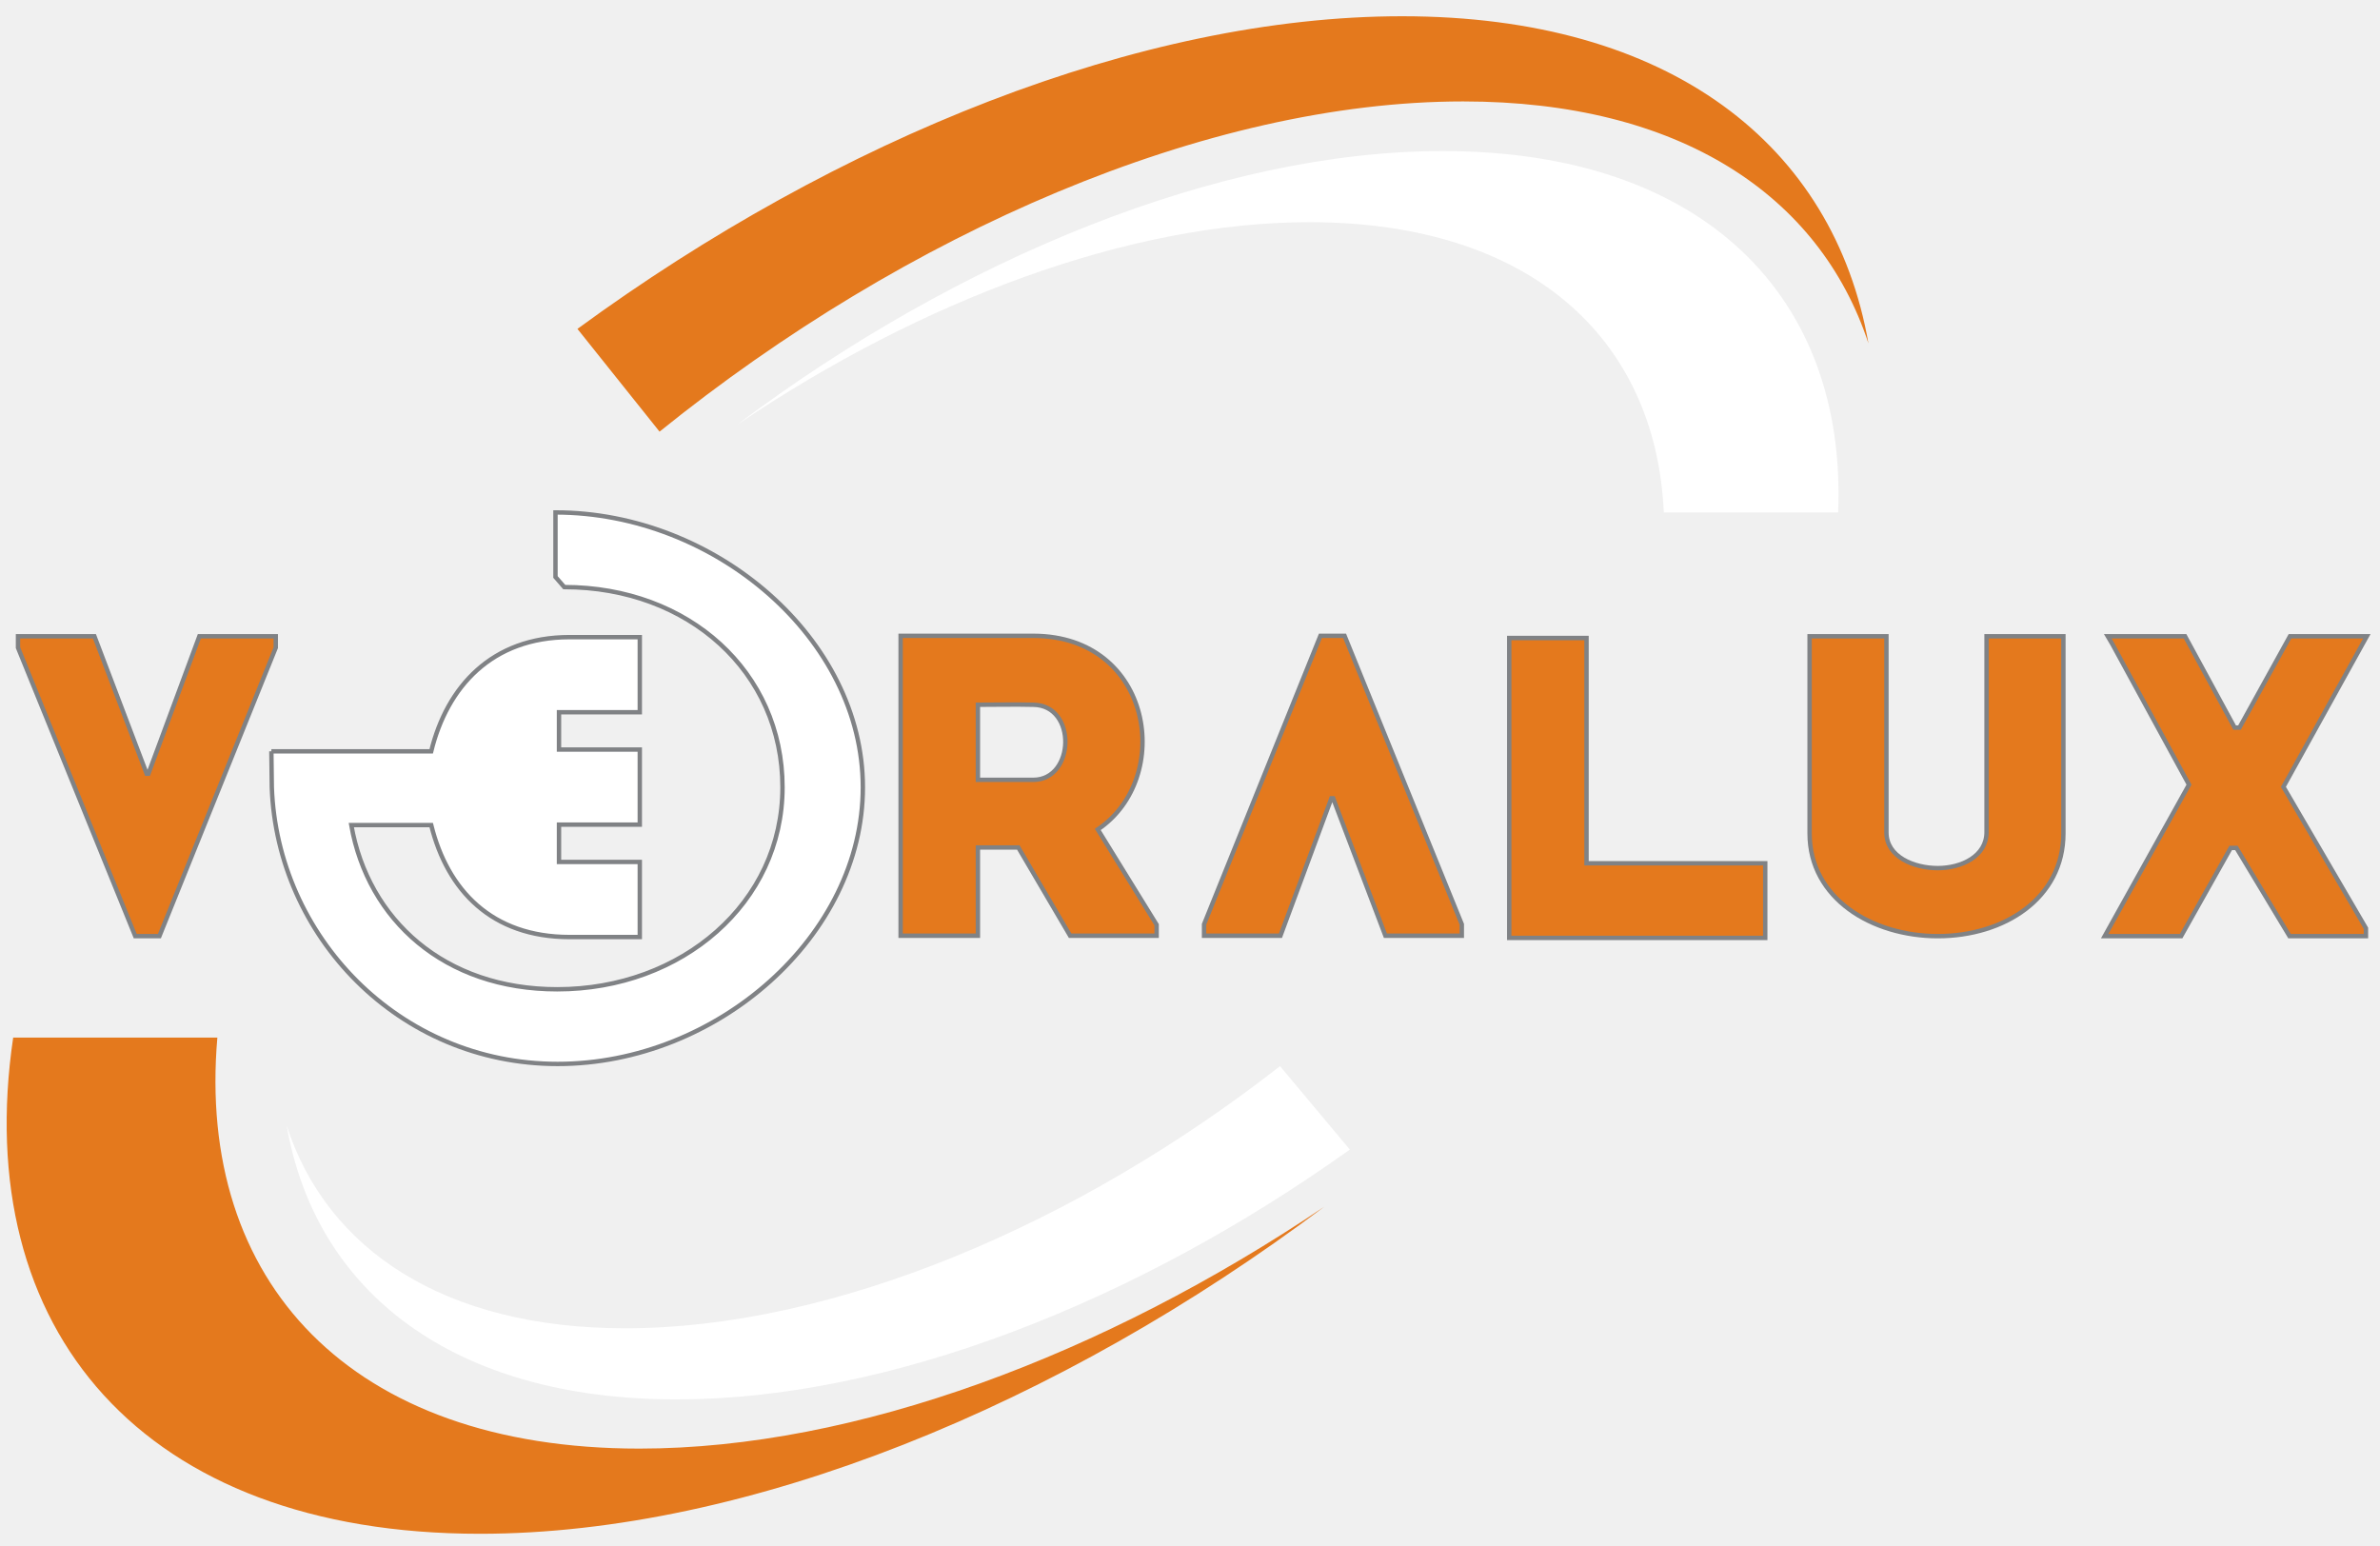
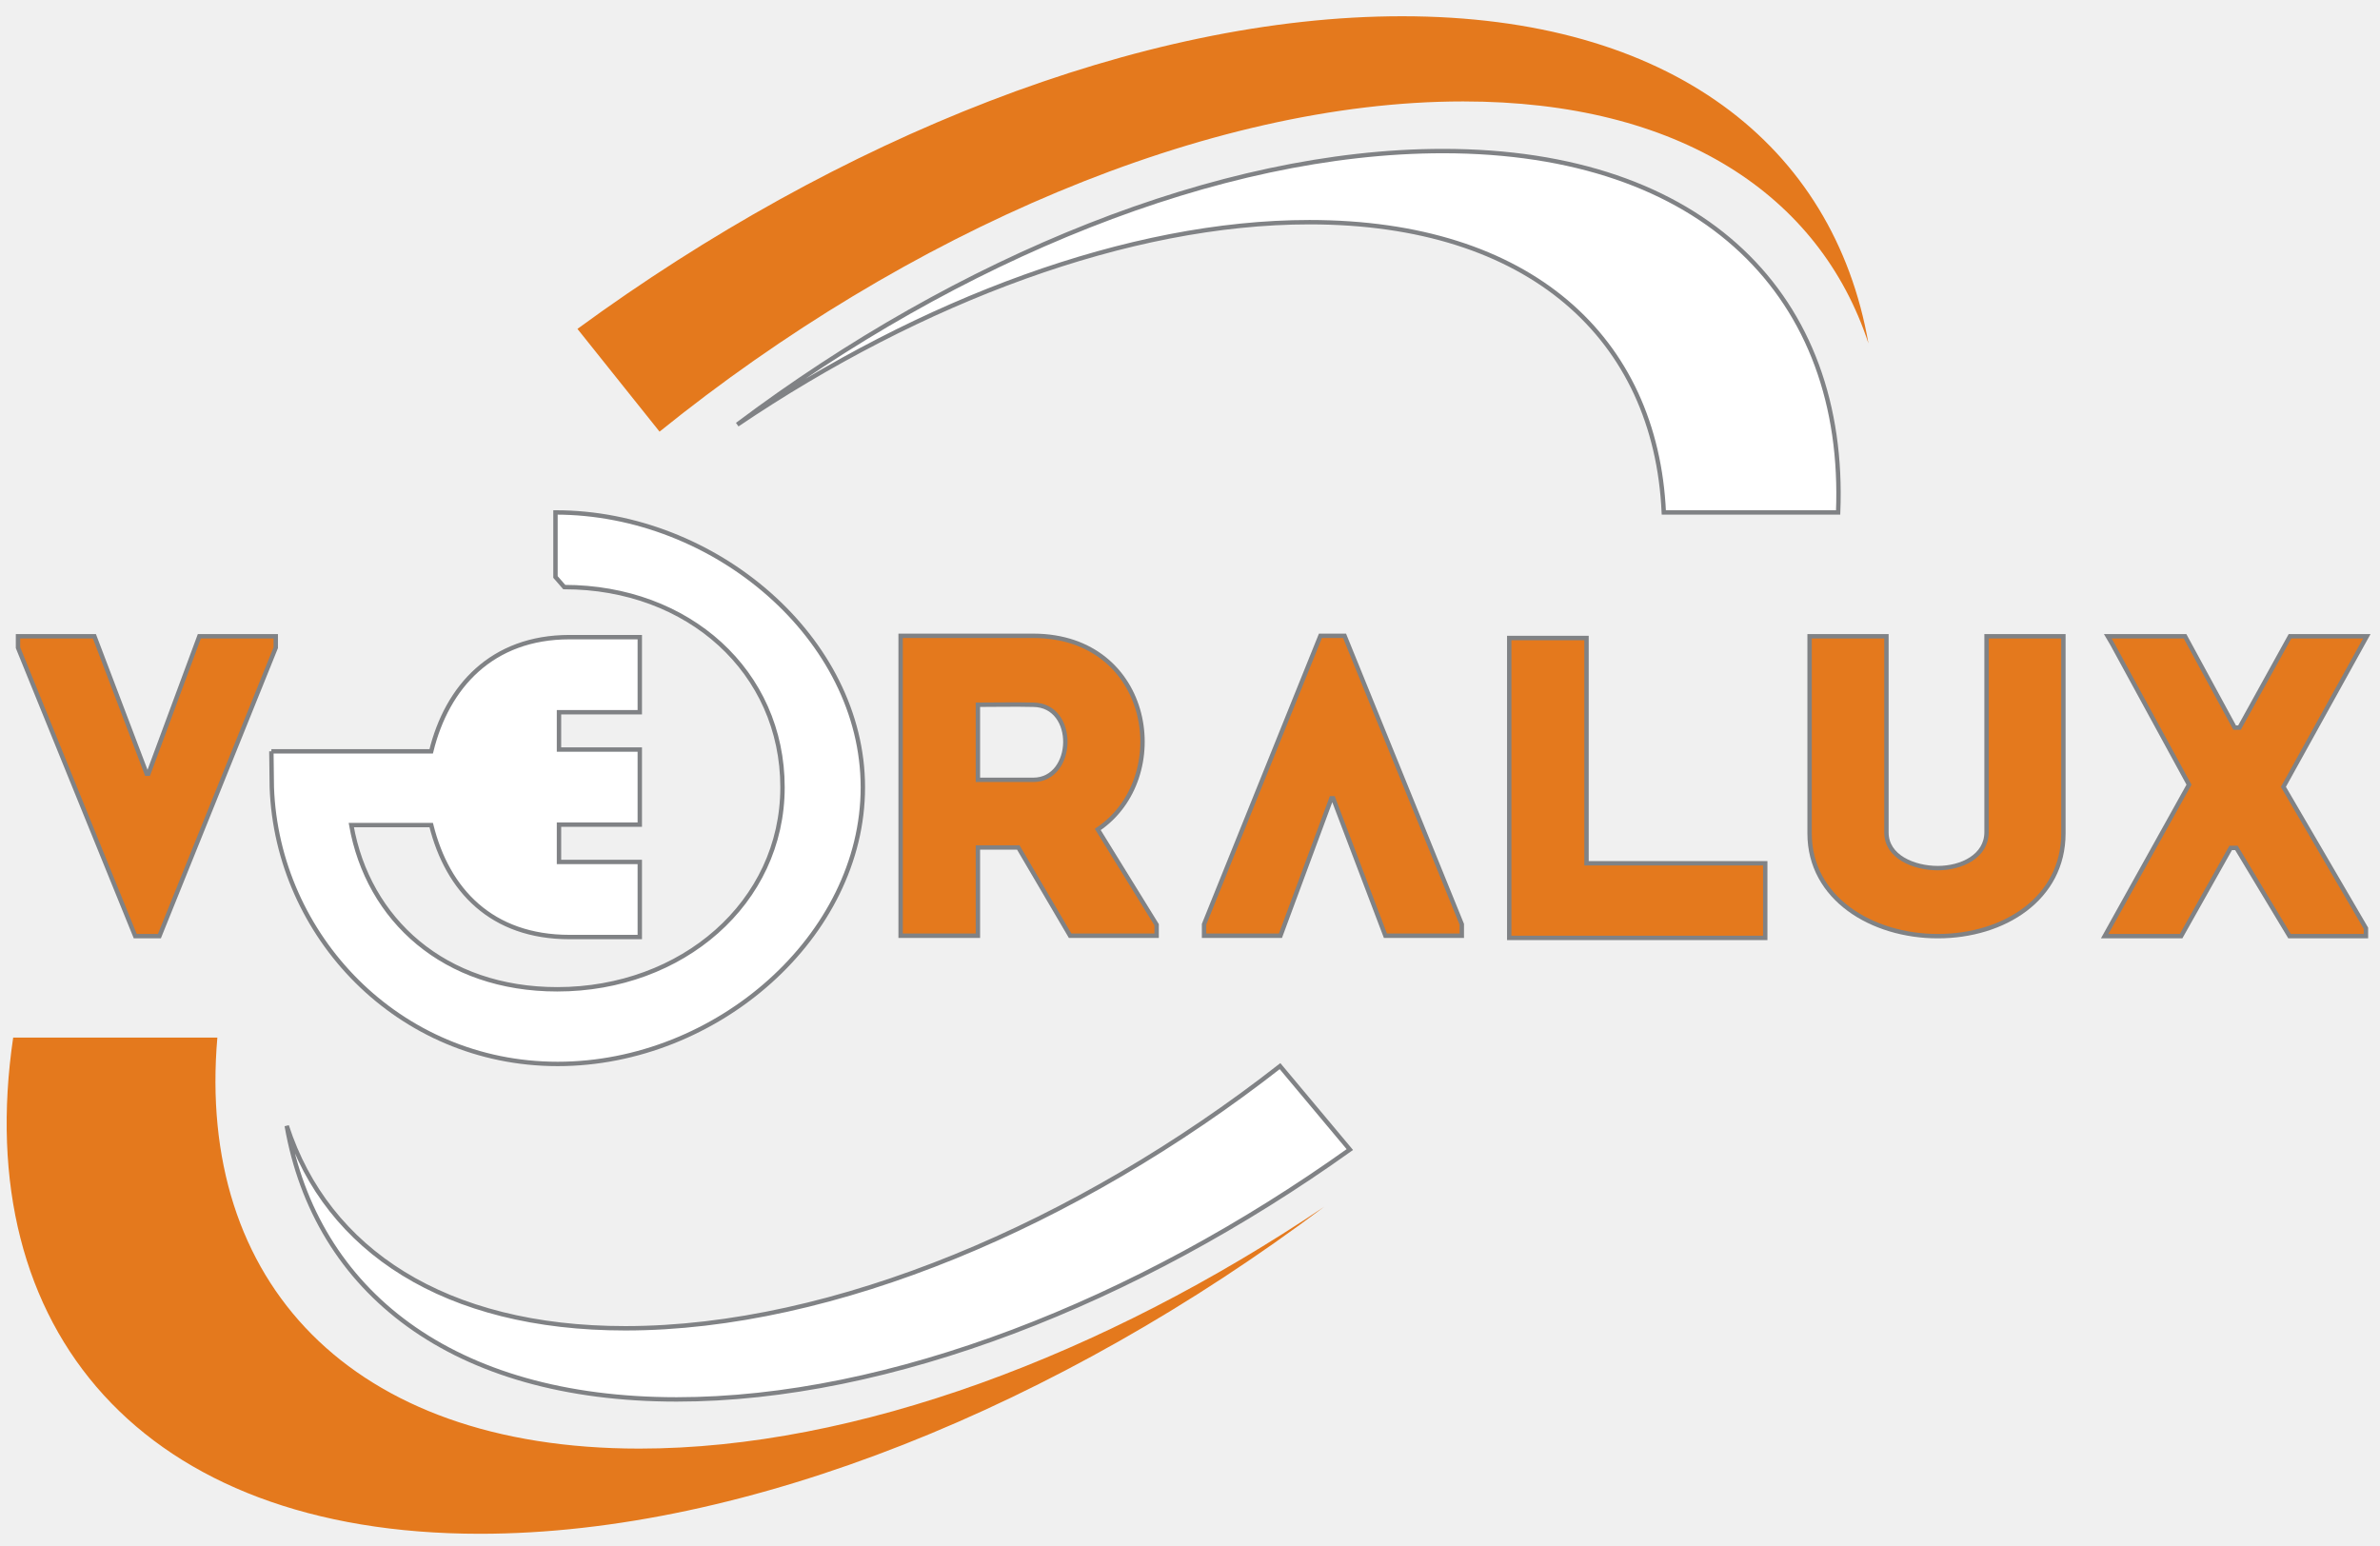
<svg xmlns="http://www.w3.org/2000/svg" version="1.1" id="Layer_1" x="0px" y="0px" viewBox="0 0 542 352" style="enable-background:new 0 0 542 352;" xml:space="preserve">
  <style type="text/css">
- 	.st0{fill:#E4791D;}
- 	.st1{fill:#FFFFFF;}
+ 	.st0{fill-rule:evenodd;clip-rule:evenodd;fill:#E4791D;}
+ 	.st1{fill-rule:evenodd;clip-rule:evenodd;fill:#FFFFFF;stroke:#808285;}
	.st2{fill:#E4791D;stroke:#808285;stroke-miterlimit:10;}
- 	.st3{fill:none;stroke:#808285;stroke-miterlimit:10;}
+ 	.st3{fill:#FFFFFF;}
+ 	.st4{fill:none;stroke:#808285;stroke-miterlimit:10;}
</style>
  <g>
    <path class="st0" d="M145.6,329.9c-65.9,0-100.9-38.1-96.1-93.6H3c-9.8,66.5,29.4,113,106.3,113c61,0,132.1-29.3,192.3-74.5   C251.4,308.6,194.9,329.9,145.6,329.9z" />
    <path class="st1" d="M418.6,116.7c2-49-30.5-82.3-90-82.3c-51,0-110.4,24.5-160.7,62.3c41.9-28.3,89.2-46.1,130.3-46.1   c50.2,0,78.9,26.4,80.7,66.1H418.6z" />
    <path class="st0" d="M319.3,3.7c-59.5,0-128.5,27.8-187.8,71.2l18.7,23.4c56.1-45.3,124.7-75.2,183-75.2   c49.2,0,81.2,21.3,92.3,55.1C417.6,33,380.3,3.7,319.3,3.7z" />
    <path class="st1" d="M142.4,302.5c-41.1,0-67.9-17.8-77.1-46.1c6.6,37.8,37.8,62.3,88.8,62.3c48.5,0,104.7-22.2,153.3-56.9   l-15.9-19C245.3,278.9,189.8,302.5,142.4,302.5z" />
  </g>
-   <path class="st2" d="M452.4,189.5v-44.6c6,0,11.6,0,17.5,0v44.9c0,14.8-13.5,23.4-28.6,23.4c-15,0-29.2-8.6-29.2-23.4v-44.9  c5.9,0,11.6,0,17.5,0v44.7c0,5.5,6.2,8.1,11.7,8.1C446.7,197.7,452.4,195,452.4,189.5z" />
+   <path class="st2" d="M452.4,189.5v-44.6c6,0,11.6,0,17.5,0v44.9c0,14.8-13.5,23.4-28.6,23.4c-15,0-29.2-8.6-29.2-23.4v-44.9  c5.9,0,11.6,0,17.5,0l0,44.7c0,5.5,6.2,8.1,11.7,8.1C446.7,197.7,452.4,195,452.4,189.5z" />
  <path class="st2" d="M361.3,196.6H402c0,7.1,0,11.1,0,17c-19.3,0-39.2,0-58.3,0v-68.3c8.1,0,17.6,0,17.6,0S361.3,150.1,361.3,196.6z  " />
  <g>
-     <path class="st1" d="M61.8,171.1h36.4c3.6-14.7,13.8-26,31.5-26h0.8h15.2v17.1h-18.4v8.5h18.4v17.1h-18.4v8.5h18.4v17.1h-15.2h-0.8   c-17.7,0-27.8-10.6-31.5-25.5H80c3.8,21.6,21.2,37.4,46.9,37.4c28.4,0,51.3-19.7,51.3-46s-21.4-45.6-49.7-45.6l-2-2.3v-14.7   c36.4,0,70,28.8,70,62.6s-33.2,63-69.5,63s-63.9-29.2-65.1-63L61.8,171.1" />
-     <path class="st3" d="M61.8,171.1h36.4c3.6-14.7,13.8-26,31.5-26h0.8h15.2v17.1h-18.4v8.5h18.4v17.1h-18.4v8.5h18.4v17.1h-15.2h-0.8   c-17.7,0-27.8-10.6-31.5-25.5H80c3.8,21.6,21.2,37.4,46.9,37.4c28.4,0,51.3-19.7,51.3-46s-21.4-45.6-49.7-45.6l-2-2.3v-14.7   c36.4,0,70,28.8,70,62.6s-33.2,63-69.5,63s-63.9-29.2-65.1-63L61.8,171.1" />
+     <path class="st3" d="M61.8,171.1l36.4,0c3.6-14.7,13.8-26,31.5-26h0.8h15.2v17.1h-18.4v8.5h18.4v17.1h-18.4v8.5h18.4v17.1h-15.2   h-0.8c-17.7,0-27.8-10.6-31.5-25.5l-18.2,0c3.8,21.6,21.2,37.4,46.9,37.4c28.4,0,51.3-19.7,51.3-46s-21.4-45.6-49.7-45.6l-2-2.3   v-14.7c36.4,0,70,28.8,70,62.6c0,33.8-33.2,63-69.5,63s-63.9-29.2-65.1-63L61.8,171.1" />
+     <path class="st4" d="M61.8,171.1l36.4,0c3.6-14.7,13.8-26,31.5-26h0.8h15.2v17.1h-18.4v8.5h18.4v17.1h-18.4v8.5h18.4v17.1h-15.2   h-0.8c-17.7,0-27.8-10.6-31.5-25.5l-18.2,0c3.8,21.6,21.2,37.4,46.9,37.4c28.4,0,51.3-19.7,51.3-46s-21.4-45.6-49.7-45.6l-2-2.3   v-14.7c36.4,0,70,28.8,70,62.6c0,33.8-33.2,63-69.5,63s-63.9-29.2-65.1-63L61.8,171.1" />
  </g>
  <path class="st2" d="M303.6,181.8h-0.4l-11.6,31.3h-17.4v-2.6l26.5-65.7h5.5l26.7,65.7v2.6h-17.4L303.6,181.8z" />
  <path class="st2" d="M33.4,176.2h0.4l11.6-31.3h17.4v2.6l-26.5,65.7h-5.5L4.1,147.5v-2.6h17.4L33.4,176.2z" />
  <polygon class="st2" points="539,144.9 521.5,144.9 510,165.7 508.9,165.7 497.6,144.9 480,144.9 481,146.6 498.5,178.7   480.3,211.4 479.3,213.2 496.7,213.2 508,193.1 509.3,193.1 521.4,213.2 538.8,213.2 538.8,211.4 520,179.2 538,146.7 " />
-   <path class="st2" d="M263.4,210.6v2.5h-19.7L231.9,193h-9.2v20.1c-5.9,0-11.9,0-17.6,0c0-22.7,0-45.5,0-68.3c10,0,20.2,0,30.3,0  c27.1,0.1,32,32.4,14.6,44.1L263.4,210.6z M235.3,160.5c-4.1-0.1-8.5,0-12.6,0c0,5.6,0,11.6,0,17.1h12.6  C244.8,177.6,245.3,160.6,235.3,160.5z" />
+   <path class="st2" d="M263.4,210.6v2.5h-19.7l-11.8-20.1h-9.2v20.1c-5.9,0-11.9,0-17.6,0c0-22.7,0-45.5,0-68.3c10,0,20.2,0,30.3,0  c27.1,0.1,32,32.4,14.6,44.1L263.4,210.6z M235.3,160.5c-4.1-0.1-8.5,0-12.6,0c0,5.6,0,11.6,0,17.1h12.6  C244.8,177.6,245.3,160.6,235.3,160.5z" />
</svg>
